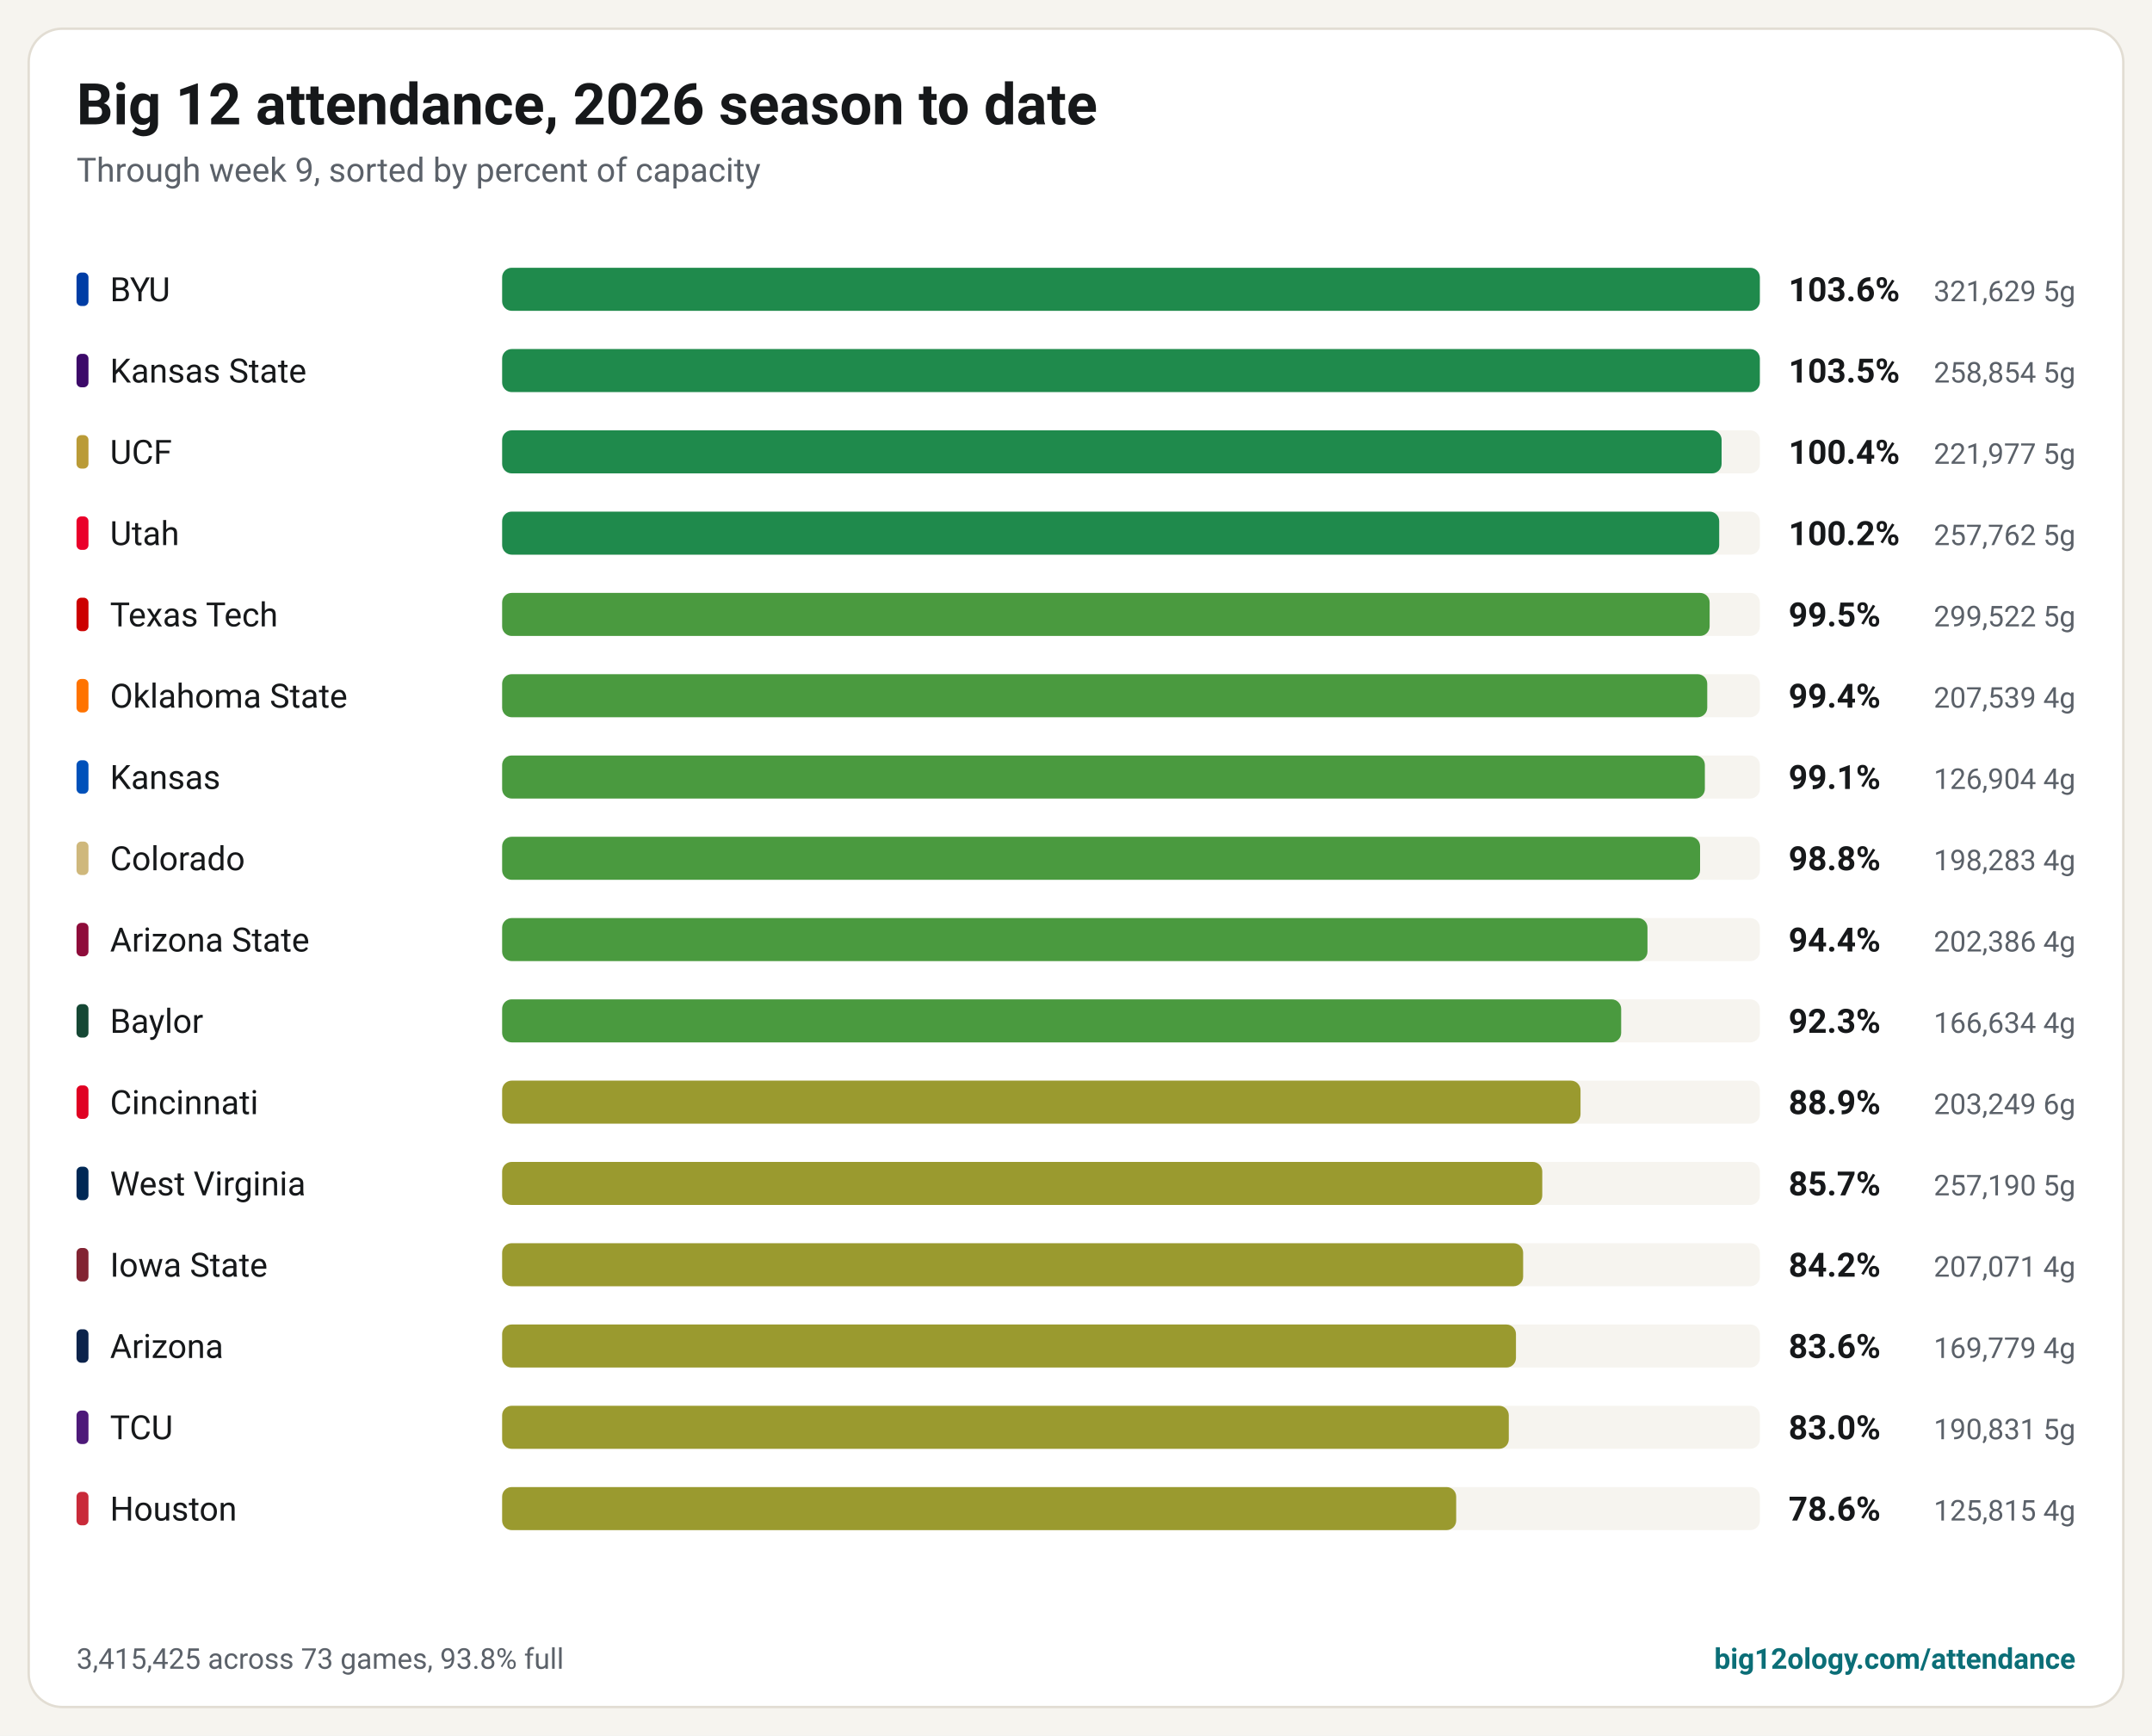
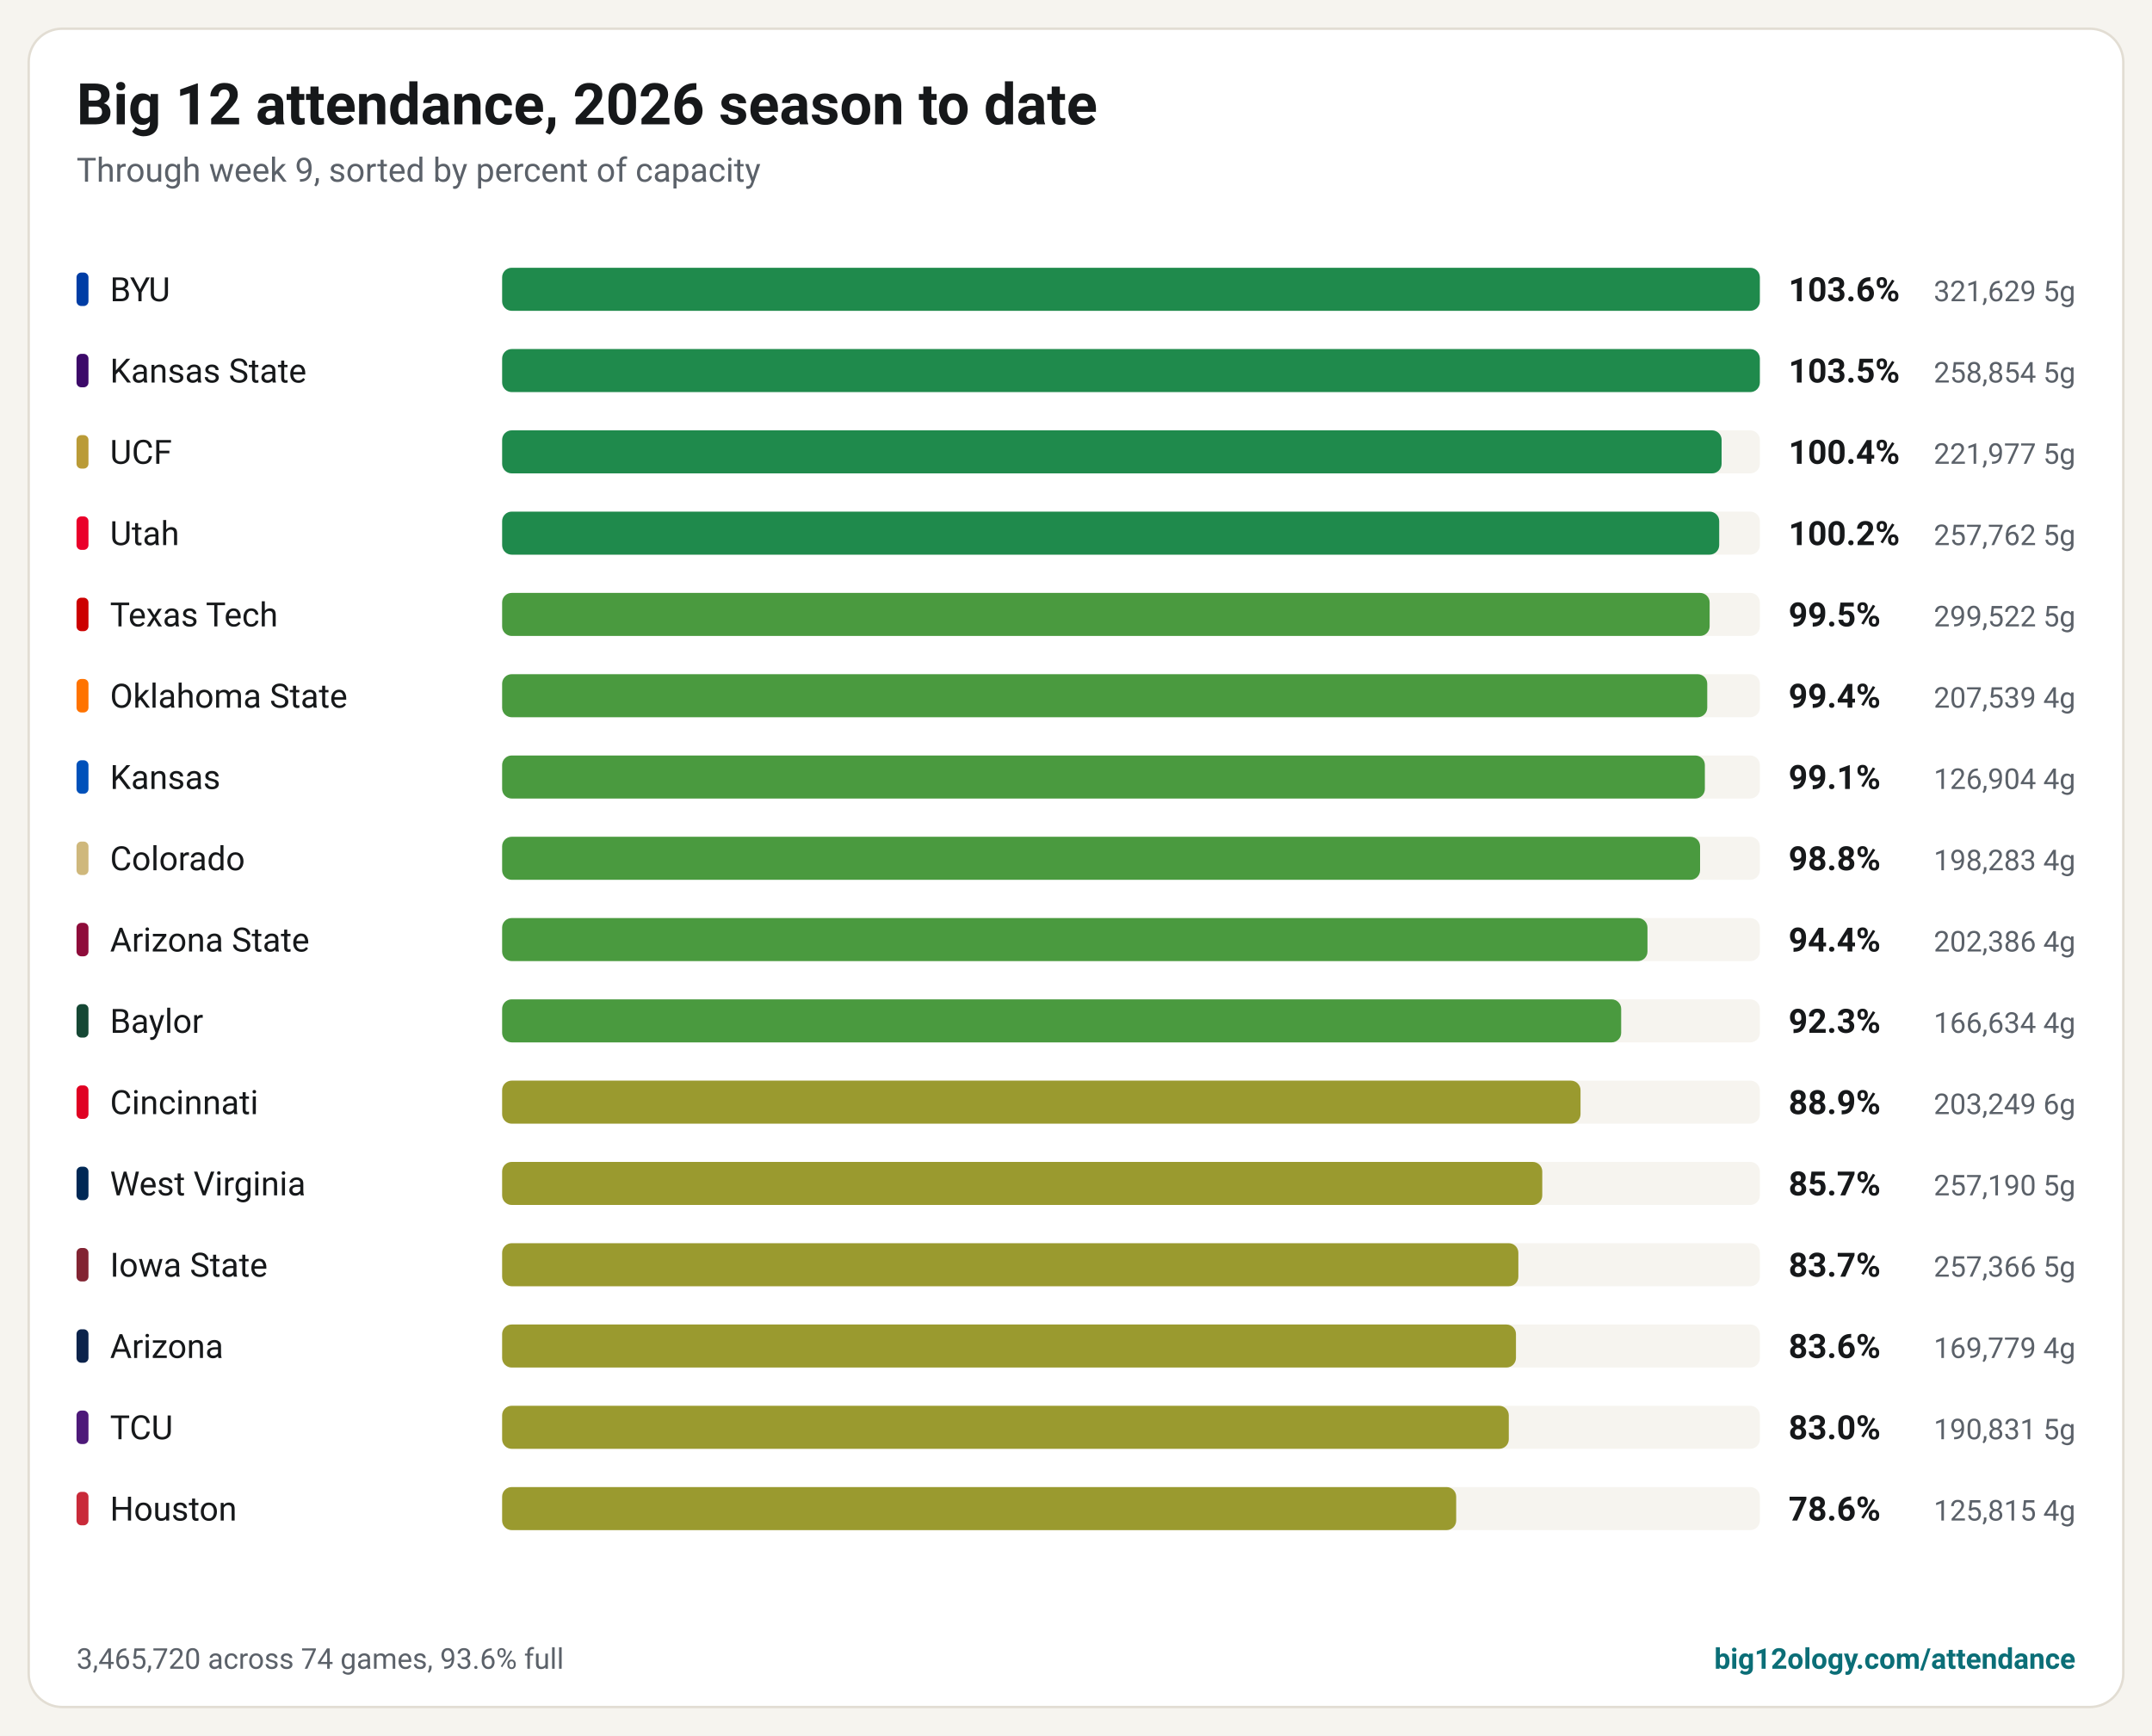
<svg xmlns="http://www.w3.org/2000/svg" width="900" height="726" viewBox="0 0 900 726" role="img" aria-label="Big 12 attendance, 2026 season to date. Through week 9, sorted by percent of capacity">
  <rect width="900" height="726" fill="#f6f4ef" />
  <rect x="12" y="12" width="876" height="702" rx="14" fill="#ffffff" stroke="#e2ddd3" />
  <text x="32" y="52" font-family="-apple-system, BlinkMacSystemFont, 'Segoe UI', Roboto, Helvetica, Arial, sans-serif" font-size="24" font-weight="700" fill="#16181A">Big 12 attendance, 2026 season to date</text>
  <text x="32" y="76" font-family="-apple-system, BlinkMacSystemFont, 'Segoe UI', Roboto, Helvetica, Arial, sans-serif" font-size="14" fill="#5b6169">Through week 9, sorted by percent of capacity</text>
  <rect x="32" y="114" width="5" height="14" rx="2" fill="#003da5" />
  <text x="46" y="126" font-family="-apple-system, BlinkMacSystemFont, 'Segoe UI', Roboto, Helvetica, Arial, sans-serif" font-size="14" fill="#16181A">BYU</text>
  <rect x="210" y="112" width="526" height="18" rx="4" fill="#f6f4ef" />
  <rect x="210" y="112" width="526" height="18" rx="4" fill="#1f8a4c" />
  <text x="748" y="126" font-family="-apple-system, BlinkMacSystemFont, 'Segoe UI', Roboto, Helvetica, Arial, sans-serif" font-size="14" font-weight="700" fill="#16181A">103.6%</text>
  <text x="868" y="126" font-family="-apple-system, BlinkMacSystemFont, 'Segoe UI', Roboto, Helvetica, Arial, sans-serif" font-size="12" fill="#5b6169" text-anchor="end">321,629 5g</text>
  <rect x="32" y="148" width="5" height="14" rx="2" fill="#3c0969" />
  <text x="46" y="160" font-family="-apple-system, BlinkMacSystemFont, 'Segoe UI', Roboto, Helvetica, Arial, sans-serif" font-size="14" fill="#16181A">Kansas State</text>
  <rect x="210" y="146" width="526" height="18" rx="4" fill="#f6f4ef" />
  <rect x="210" y="146" width="526" height="18" rx="4" fill="#1f8a4c" />
  <text x="748" y="160" font-family="-apple-system, BlinkMacSystemFont, 'Segoe UI', Roboto, Helvetica, Arial, sans-serif" font-size="14" font-weight="700" fill="#16181A">103.5%</text>
  <text x="868" y="160" font-family="-apple-system, BlinkMacSystemFont, 'Segoe UI', Roboto, Helvetica, Arial, sans-serif" font-size="12" fill="#5b6169" text-anchor="end">258,854 5g</text>
  <rect x="32" y="182" width="5" height="14" rx="2" fill="#ba9b37" />
  <text x="46" y="194" font-family="-apple-system, BlinkMacSystemFont, 'Segoe UI', Roboto, Helvetica, Arial, sans-serif" font-size="14" fill="#16181A">UCF</text>
  <rect x="210" y="180" width="526" height="18" rx="4" fill="#f6f4ef" />
  <rect x="210" y="180" width="510" height="18" rx="4" fill="#1f8a4c" />
  <text x="748" y="194" font-family="-apple-system, BlinkMacSystemFont, 'Segoe UI', Roboto, Helvetica, Arial, sans-serif" font-size="14" font-weight="700" fill="#16181A">100.4%</text>
  <text x="868" y="194" font-family="-apple-system, BlinkMacSystemFont, 'Segoe UI', Roboto, Helvetica, Arial, sans-serif" font-size="12" fill="#5b6169" text-anchor="end">221,977 5g</text>
  <rect x="32" y="216" width="5" height="14" rx="2" fill="#ea002a" />
  <text x="46" y="228" font-family="-apple-system, BlinkMacSystemFont, 'Segoe UI', Roboto, Helvetica, Arial, sans-serif" font-size="14" fill="#16181A">Utah</text>
  <rect x="210" y="214" width="526" height="18" rx="4" fill="#f6f4ef" />
  <rect x="210" y="214" width="509" height="18" rx="4" fill="#1f8a4c" />
  <text x="748" y="228" font-family="-apple-system, BlinkMacSystemFont, 'Segoe UI', Roboto, Helvetica, Arial, sans-serif" font-size="14" font-weight="700" fill="#16181A">100.2%</text>
  <text x="868" y="228" font-family="-apple-system, BlinkMacSystemFont, 'Segoe UI', Roboto, Helvetica, Arial, sans-serif" font-size="12" fill="#5b6169" text-anchor="end">257,762 5g</text>
  <rect x="32" y="250" width="5" height="14" rx="2" fill="#cc0000" />
  <text x="46" y="262" font-family="-apple-system, BlinkMacSystemFont, 'Segoe UI', Roboto, Helvetica, Arial, sans-serif" font-size="14" fill="#16181A">Texas Tech</text>
  <rect x="210" y="248" width="526" height="18" rx="4" fill="#f6f4ef" />
  <rect x="210" y="248" width="505" height="18" rx="4" fill="#4a9a3f" />
  <text x="748" y="262" font-family="-apple-system, BlinkMacSystemFont, 'Segoe UI', Roboto, Helvetica, Arial, sans-serif" font-size="14" font-weight="700" fill="#16181A">99.5%</text>
  <text x="868" y="262" font-family="-apple-system, BlinkMacSystemFont, 'Segoe UI', Roboto, Helvetica, Arial, sans-serif" font-size="12" fill="#5b6169" text-anchor="end">299,522 5g</text>
  <rect x="32" y="284" width="5" height="14" rx="2" fill="#ff7300" />
  <text x="46" y="296" font-family="-apple-system, BlinkMacSystemFont, 'Segoe UI', Roboto, Helvetica, Arial, sans-serif" font-size="14" fill="#16181A">Oklahoma State</text>
  <rect x="210" y="282" width="526" height="18" rx="4" fill="#f6f4ef" />
  <rect x="210" y="282" width="504" height="18" rx="4" fill="#4a9a3f" />
  <text x="748" y="296" font-family="-apple-system, BlinkMacSystemFont, 'Segoe UI', Roboto, Helvetica, Arial, sans-serif" font-size="14" font-weight="700" fill="#16181A">99.4%</text>
  <text x="868" y="296" font-family="-apple-system, BlinkMacSystemFont, 'Segoe UI', Roboto, Helvetica, Arial, sans-serif" font-size="12" fill="#5b6169" text-anchor="end">207,539 4g</text>
  <rect x="32" y="318" width="5" height="14" rx="2" fill="#0051ba" />
  <text x="46" y="330" font-family="-apple-system, BlinkMacSystemFont, 'Segoe UI', Roboto, Helvetica, Arial, sans-serif" font-size="14" fill="#16181A">Kansas</text>
  <rect x="210" y="316" width="526" height="18" rx="4" fill="#f6f4ef" />
  <rect x="210" y="316" width="503" height="18" rx="4" fill="#4a9a3f" />
  <text x="748" y="330" font-family="-apple-system, BlinkMacSystemFont, 'Segoe UI', Roboto, Helvetica, Arial, sans-serif" font-size="14" font-weight="700" fill="#16181A">99.1%</text>
  <text x="868" y="330" font-family="-apple-system, BlinkMacSystemFont, 'Segoe UI', Roboto, Helvetica, Arial, sans-serif" font-size="12" fill="#5b6169" text-anchor="end">126,904 4g</text>
  <rect x="32" y="352" width="5" height="14" rx="2" fill="#cfb87c" />
  <text x="46" y="364" font-family="-apple-system, BlinkMacSystemFont, 'Segoe UI', Roboto, Helvetica, Arial, sans-serif" font-size="14" fill="#16181A">Colorado</text>
  <rect x="210" y="350" width="526" height="18" rx="4" fill="#f6f4ef" />
  <rect x="210" y="350" width="501" height="18" rx="4" fill="#4a9a3f" />
  <text x="748" y="364" font-family="-apple-system, BlinkMacSystemFont, 'Segoe UI', Roboto, Helvetica, Arial, sans-serif" font-size="14" font-weight="700" fill="#16181A">98.8%</text>
  <text x="868" y="364" font-family="-apple-system, BlinkMacSystemFont, 'Segoe UI', Roboto, Helvetica, Arial, sans-serif" font-size="12" fill="#5b6169" text-anchor="end">198,283 4g</text>
  <rect x="32" y="386" width="5" height="14" rx="2" fill="#8e0c3a" />
  <text x="46" y="398" font-family="-apple-system, BlinkMacSystemFont, 'Segoe UI', Roboto, Helvetica, Arial, sans-serif" font-size="14" fill="#16181A">Arizona State</text>
  <rect x="210" y="384" width="526" height="18" rx="4" fill="#f6f4ef" />
  <rect x="210" y="384" width="479" height="18" rx="4" fill="#4a9a3f" />
  <text x="748" y="398" font-family="-apple-system, BlinkMacSystemFont, 'Segoe UI', Roboto, Helvetica, Arial, sans-serif" font-size="14" font-weight="700" fill="#16181A">94.4%</text>
  <text x="868" y="398" font-family="-apple-system, BlinkMacSystemFont, 'Segoe UI', Roboto, Helvetica, Arial, sans-serif" font-size="12" fill="#5b6169" text-anchor="end">202,386 4g</text>
  <rect x="32" y="420" width="5" height="14" rx="2" fill="#154734" />
  <text x="46" y="432" font-family="-apple-system, BlinkMacSystemFont, 'Segoe UI', Roboto, Helvetica, Arial, sans-serif" font-size="14" fill="#16181A">Baylor</text>
  <rect x="210" y="418" width="526" height="18" rx="4" fill="#f6f4ef" />
  <rect x="210" y="418" width="468" height="18" rx="4" fill="#4a9a3f" />
  <text x="748" y="432" font-family="-apple-system, BlinkMacSystemFont, 'Segoe UI', Roboto, Helvetica, Arial, sans-serif" font-size="14" font-weight="700" fill="#16181A">92.3%</text>
  <text x="868" y="432" font-family="-apple-system, BlinkMacSystemFont, 'Segoe UI', Roboto, Helvetica, Arial, sans-serif" font-size="12" fill="#5b6169" text-anchor="end">166,634 4g</text>
  <rect x="32" y="454" width="5" height="14" rx="2" fill="#e00122" />
  <text x="46" y="466" font-family="-apple-system, BlinkMacSystemFont, 'Segoe UI', Roboto, Helvetica, Arial, sans-serif" font-size="14" fill="#16181A">Cincinnati</text>
  <rect x="210" y="452" width="526" height="18" rx="4" fill="#f6f4ef" />
  <rect x="210" y="452" width="451" height="18" rx="4" fill="#9a9a2f" />
  <text x="748" y="466" font-family="-apple-system, BlinkMacSystemFont, 'Segoe UI', Roboto, Helvetica, Arial, sans-serif" font-size="14" font-weight="700" fill="#16181A">88.9%</text>
  <text x="868" y="466" font-family="-apple-system, BlinkMacSystemFont, 'Segoe UI', Roboto, Helvetica, Arial, sans-serif" font-size="12" fill="#5b6169" text-anchor="end">203,249 6g</text>
  <rect x="32" y="488" width="5" height="14" rx="2" fill="#002855" />
  <text x="46" y="500" font-family="-apple-system, BlinkMacSystemFont, 'Segoe UI', Roboto, Helvetica, Arial, sans-serif" font-size="14" fill="#16181A">West Virginia</text>
  <rect x="210" y="486" width="526" height="18" rx="4" fill="#f6f4ef" />
  <rect x="210" y="486" width="435" height="18" rx="4" fill="#9a9a2f" />
  <text x="748" y="500" font-family="-apple-system, BlinkMacSystemFont, 'Segoe UI', Roboto, Helvetica, Arial, sans-serif" font-size="14" font-weight="700" fill="#16181A">85.7%</text>
  <text x="868" y="500" font-family="-apple-system, BlinkMacSystemFont, 'Segoe UI', Roboto, Helvetica, Arial, sans-serif" font-size="12" fill="#5b6169" text-anchor="end">257,190 5g</text>
  <rect x="32" y="522" width="5" height="14" rx="2" fill="#822433" />
  <text x="46" y="534" font-family="-apple-system, BlinkMacSystemFont, 'Segoe UI', Roboto, Helvetica, Arial, sans-serif" font-size="14" fill="#16181A">Iowa State</text>
  <rect x="210" y="520" width="526" height="18" rx="4" fill="#f6f4ef" />
-   <rect x="210" y="520" width="427" height="18" rx="4" fill="#9a9a2f" />
-   <text x="748" y="534" font-family="-apple-system, BlinkMacSystemFont, 'Segoe UI', Roboto, Helvetica, Arial, sans-serif" font-size="14" font-weight="700" fill="#16181A">84.2%</text>
-   <text x="868" y="534" font-family="-apple-system, BlinkMacSystemFont, 'Segoe UI', Roboto, Helvetica, Arial, sans-serif" font-size="12" fill="#5b6169" text-anchor="end">207,071 4g</text>
+   <rect x="210" y="520" width="425" height="18" rx="4" fill="#9a9a2f" />
+   <text x="748" y="534" font-family="-apple-system, BlinkMacSystemFont, 'Segoe UI', Roboto, Helvetica, Arial, sans-serif" font-size="14" font-weight="700" fill="#16181A">83.7%</text>
+   <text x="868" y="534" font-family="-apple-system, BlinkMacSystemFont, 'Segoe UI', Roboto, Helvetica, Arial, sans-serif" font-size="12" fill="#5b6169" text-anchor="end">257,366 5g</text>
  <rect x="32" y="556" width="5" height="14" rx="2" fill="#0c234b" />
  <text x="46" y="568" font-family="-apple-system, BlinkMacSystemFont, 'Segoe UI', Roboto, Helvetica, Arial, sans-serif" font-size="14" fill="#16181A">Arizona</text>
  <rect x="210" y="554" width="526" height="18" rx="4" fill="#f6f4ef" />
  <rect x="210" y="554" width="424" height="18" rx="4" fill="#9a9a2f" />
  <text x="748" y="568" font-family="-apple-system, BlinkMacSystemFont, 'Segoe UI', Roboto, Helvetica, Arial, sans-serif" font-size="14" font-weight="700" fill="#16181A">83.6%</text>
  <text x="868" y="568" font-family="-apple-system, BlinkMacSystemFont, 'Segoe UI', Roboto, Helvetica, Arial, sans-serif" font-size="12" fill="#5b6169" text-anchor="end">169,779 4g</text>
  <rect x="32" y="590" width="5" height="14" rx="2" fill="#4d1979" />
  <text x="46" y="602" font-family="-apple-system, BlinkMacSystemFont, 'Segoe UI', Roboto, Helvetica, Arial, sans-serif" font-size="14" fill="#16181A">TCU</text>
  <rect x="210" y="588" width="526" height="18" rx="4" fill="#f6f4ef" />
  <rect x="210" y="588" width="421" height="18" rx="4" fill="#9a9a2f" />
  <text x="748" y="602" font-family="-apple-system, BlinkMacSystemFont, 'Segoe UI', Roboto, Helvetica, Arial, sans-serif" font-size="14" font-weight="700" fill="#16181A">83.0%</text>
  <text x="868" y="602" font-family="-apple-system, BlinkMacSystemFont, 'Segoe UI', Roboto, Helvetica, Arial, sans-serif" font-size="12" fill="#5b6169" text-anchor="end">190,831 5g</text>
  <rect x="32" y="624" width="5" height="14" rx="2" fill="#c92a39" />
  <text x="46" y="636" font-family="-apple-system, BlinkMacSystemFont, 'Segoe UI', Roboto, Helvetica, Arial, sans-serif" font-size="14" fill="#16181A">Houston</text>
  <rect x="210" y="622" width="526" height="18" rx="4" fill="#f6f4ef" />
  <rect x="210" y="622" width="399" height="18" rx="4" fill="#9a9a2f" />
  <text x="748" y="636" font-family="-apple-system, BlinkMacSystemFont, 'Segoe UI', Roboto, Helvetica, Arial, sans-serif" font-size="14" font-weight="700" fill="#16181A">78.6%</text>
  <text x="868" y="636" font-family="-apple-system, BlinkMacSystemFont, 'Segoe UI', Roboto, Helvetica, Arial, sans-serif" font-size="12" fill="#5b6169" text-anchor="end">125,815 4g</text>
-   <text x="32" y="698" font-family="-apple-system, BlinkMacSystemFont, 'Segoe UI', Roboto, Helvetica, Arial, sans-serif" font-size="12" fill="#5b6169">3,415,425 across 73 games, 93.8% full</text>
+   <text x="32" y="698" font-family="-apple-system, BlinkMacSystemFont, 'Segoe UI', Roboto, Helvetica, Arial, sans-serif" font-size="12" fill="#5b6169">3,465,720 across 74 games, 93.6% full</text>
  <text x="868" y="698" font-family="-apple-system, BlinkMacSystemFont, 'Segoe UI', Roboto, Helvetica, Arial, sans-serif" font-size="12" fill="#0B6E77" text-anchor="end" font-weight="600">big12ology.com/attendance</text>
</svg>
